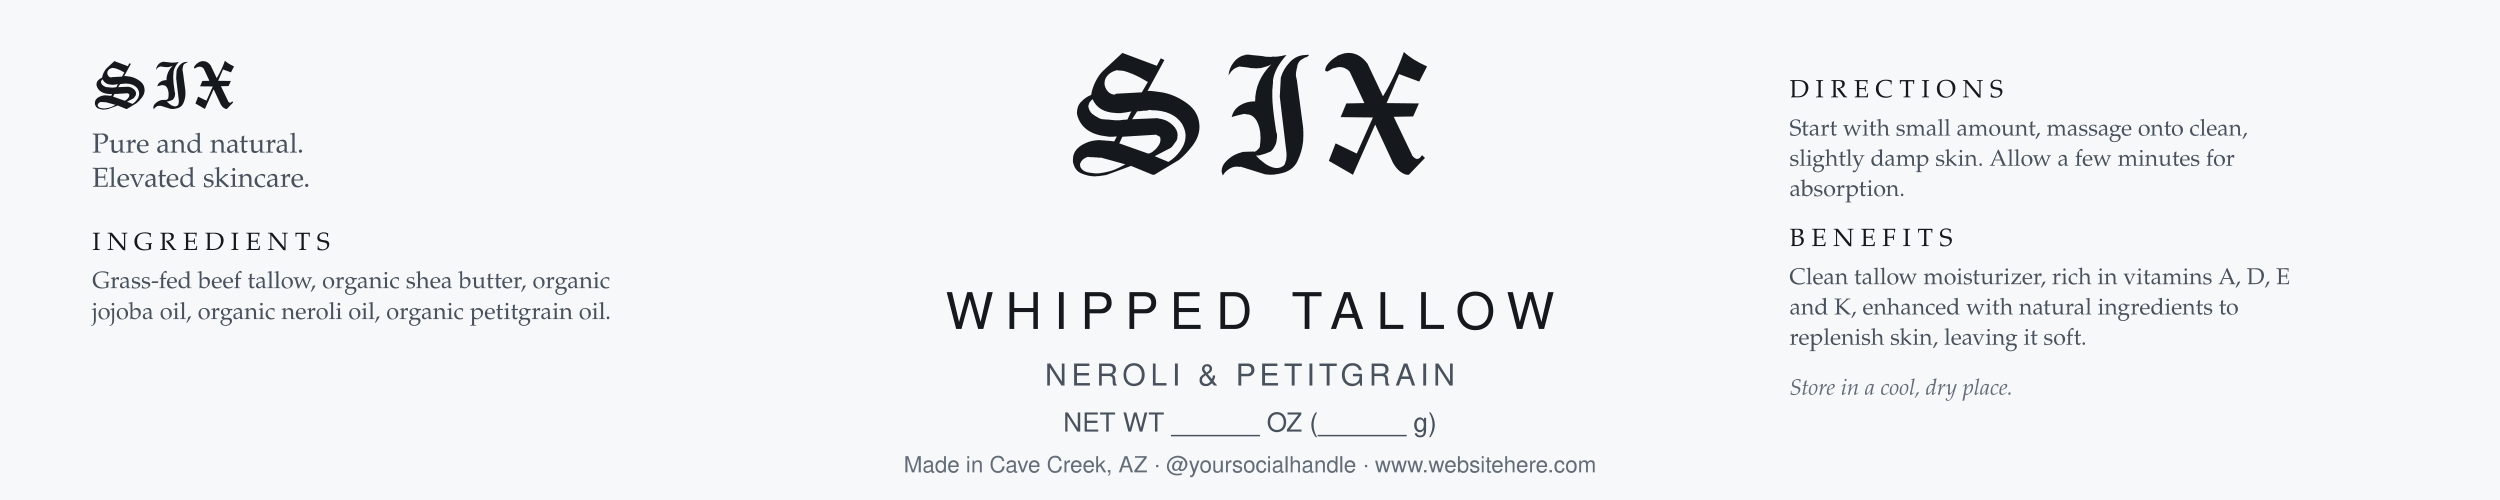
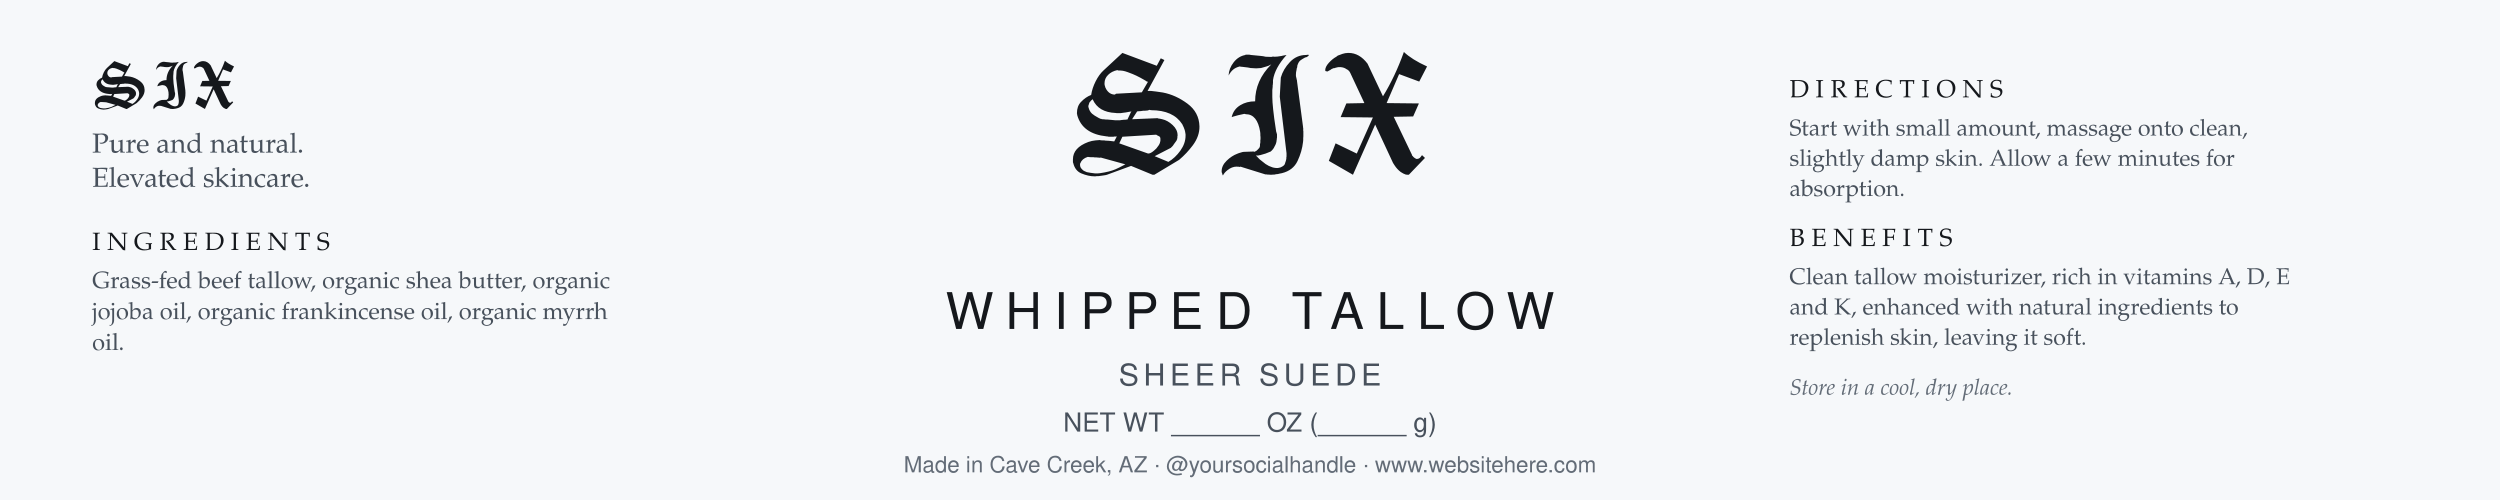
<svg xmlns="http://www.w3.org/2000/svg" width="190.0mm" height="38.0mm" viewBox="0 0 190.0 38.0">
  <rect x="0" y="0" width="190.0" height="38.0" fill="#f6f8fa" />
  <g transform="translate(81.000 3.400) scale(0.27155)">
    <path d="M15.84 2.29 25.46 5.89 26.58 3.8 27.6 4.28 22.89 12.93H23.86Q24.97 13.03 27.16 13.37Q30.75 14.05 34.03 16.47Q37.31 18.9 37.41 22.84Q37.46 25.56 35.56 28.13Q33.86 30.41 31.73 32.21L24.78 36.39H24.29L18.27 33.91L11.52 36.39Q11.23 36.49 10.55 36.58L9.48 36.73Q9.24 36.73 9.09 36.78H8.7Q8.41 36.78 8.36 36.83H8.02Q6.32 36.83 4.33 36Q2.63 35.27 2.1 33.18Q2.05 33.04 2 32.89V32.07Q2 28.81 6.32 27.21Q7.29 26.87 8.31 26.77L9.53 26.67Q9.67 26.77 10.31 26.77H10.74Q11.03 26.87 11.81 26.87Q12.01 26.92 12.39 26.92L13.56 27.06L14.34 25.56Q14.29 25.7 14.05 25.7H13.51Q13.46 25.75 13.37 25.75H12.25Q12.01 25.75 11.88 25.73Q11.76 25.7 11.62 25.65Q11.47 25.65 11.42 25.65Q4.67 24.93 3.21 19.73V19.63Q3.17 19.63 3.17 19.58V19.34Q3.12 19.34 3.12 19.29V19.15Q3.12 17.2 4.23 16.04Q5.55 14.63 7.1 14.05Q7.39 12.15 8.36 10.23Q9.33 8.31 10.55 7.2ZM6.13 31.39Q4.53 31.92 4.09 33.13Q3.99 33.23 3.99 33.43V33.72Q3.99 33.77 4.04 34.01Q4.04 34.06 4.06 34.13Q4.09 34.2 4.14 34.25Q4.14 34.3 4.14 34.35Q4.23 34.49 4.45 34.76Q4.67 35.03 4.87 35.17Q5.06 35.32 5.89 35.66Q6.23 35.71 6.95 35.85Q7.25 35.85 7.73 35.95Q7.97 35.95 8.12 36H9.04Q9.19 35.95 9.58 35.95Q12.25 35.56 13.85 34.88Q14.68 34.54 16.67 33.47L9.82 31.58Q9.67 31.63 9.43 31.63Q9.33 31.63 9.19 31.58Q9.04 31.58 8.99 31.58Q8.7 31.58 8.56 31.53H8.07Q8.02 31.53 7.78 31.48H7ZM23.37 18.22Q22.98 18.47 22.11 18.47H21.67Q20.94 18.61 20.41 18.61Q20.21 18.66 19.97 18.66L18.56 20.85L25.7 20.55Q25.9 20.7 26.33 20.7Q26.33 20.7 27.01 20.85Q28.52 21.19 29.9 22.47Q31.29 23.76 31.29 25.36V25.46Q31.24 25.51 31.24 25.61V25.99Q31.19 26.04 31.19 26.14V26.38Q31.19 26.43 31.14 26.48Q31.09 26.53 31.05 26.63Q31 26.72 31 26.82Q30.8 27.16 30.22 27.89Q30.17 27.99 30.05 28.16Q29.93 28.33 29.88 28.37Q29.83 28.42 29.39 28.86L24.88 31.19L28.71 32.79Q30.61 31.68 32.07 29.64Q33.52 27.6 33.52 25.46V25.07Q33.47 24.78 33.38 24.25Q33.38 24.1 33.28 23.86Q33.13 23.37 32.99 23.08Q32.94 22.93 32.79 22.67Q32.65 22.4 32.6 22.25Q30.07 18.32 23.86 18.32ZM25.36 25.17 15.84 25.75 14.97 27.6 22.79 30.37Q22.98 30.51 23.37 30.41Q23.61 30.37 23.95 30.17Q24.29 29.98 24.68 29.64Q24.78 29.54 25 29.35Q25.22 29.15 25.36 29.01Q26.14 28.08 26.33 27.5Q26.33 27.4 26.43 27.11Q26.43 27.06 26.48 26.87V26.24Q26.43 26.19 26.43 26.04V25.95Q26.38 25.95 26.36 25.87Q26.33 25.8 26.31 25.75Q26.29 25.7 25.9 25.51Q25.85 25.46 25.7 25.41Q25.56 25.36 25.53 25.34Q25.51 25.31 25.46 25.27H25.36ZM7.54 15.21Q7.44 15.36 7.15 15.55Q7.15 15.6 6.86 15.89Q6.86 15.89 6.76 16.01Q6.66 16.13 6.61 16.18Q6.37 16.91 6.37 16.94Q6.37 16.96 6.32 17.06V17.45Q6.32 17.49 6.37 17.54Q6.61 18.61 7.34 19.29Q7.88 19.78 9.24 20.51Q9.43 20.6 9.77 20.75Q9.87 20.75 9.92 20.75Q10.01 20.8 10.06 20.82Q10.11 20.85 10.31 20.85H10.65Q10.69 20.89 11.01 20.92Q11.33 20.94 11.71 20.94Q13.46 21.14 13.85 21.14H15.11Q15.31 21.14 15.79 21.04H15.89Q16.13 21.04 16.28 20.99H16.62Q16.81 20.99 16.96 20.94H17.25L18.37 18.56Q18.17 18.76 17.93 18.76H17.74Q17.69 18.81 17.54 18.81Q16.81 18.95 16.77 18.95Q16.28 19.05 15.99 19.05Q15.5 19.15 15.31 19.15H14.34Q14.09 19.15 13.95 19.1Q9.14 18.9 7.54 15.31ZM14.43 7.1Q12.83 7.44 11.84 8.44Q10.84 9.43 10.84 10.79Q10.84 11.08 10.86 11.23Q10.89 11.37 10.99 11.67Q10.99 11.71 11.08 12.01Q11.18 12.05 11.23 12.3Q12.15 13.95 13.75 13.95L14.05 13.71L21.28 13.32L22.98 10.4Q23.08 10.4 22.5 10.21Q22.5 10.16 22.4 10.09Q22.3 10.01 22.23 10.01Q22.16 10.01 22.01 9.87Q21.48 9.58 20.89 9.24L19.73 8.65Q18.85 8.22 17.35 7.68Q16.57 7.39 15.99 7.29Q15.41 7.2 14.63 7.2Z M50.27 2.78H51.34Q51.63 2.87 52.89 2.97L54.45 3.12Q54.74 3.12 55.23 3.21Q55.71 3.31 55.95 3.36Q56.49 3.41 57.51 3.41L57.99 3.31Q58.29 3.41 59.26 3.31Q59.69 3.21 60.52 3.12H60.57L60.62 3.07Q60.81 3.07 61.2 2.97Q61.39 2.97 61.78 2.87Q58.48 6.52 57.99 9.92V10.69Q57.95 10.84 57.95 10.99V11.18Q57.9 11.23 57.9 11.37V11.76Q57.8 12.44 57.8 12.69V14.63Q57.8 15.89 58.04 18.13Q58.24 20.17 58.87 24.25L59.11 25.07V25.99Q59.06 26.04 59.06 26.24V26.43Q59.01 26.58 59.01 26.67Q58.97 27.6 58.43 28.47Q58.14 29.2 57.36 29.88Q56.73 30.17 55.91 30.46Q55.66 30.51 55.15 30.68Q54.64 30.85 54.4 30.9Q54.35 30.9 54.25 30.9Q54.16 30.95 54.06 30.97Q53.96 31 53.77 31H53.19L53.43 31.24Q53.57 31.29 53.72 31.53L54.3 32.11Q55.57 33.13 55.91 33.38Q56.83 34.01 57.8 34.3Q58.29 34.45 58.38 34.45Q58.48 34.45 58.58 34.45Q58.67 34.49 58.72 34.49H59.4Q59.45 34.49 59.84 34.4Q59.89 34.4 60.18 34.3Q60.23 34.25 60.35 34.2Q60.47 34.15 60.52 34.13Q60.57 34.11 60.67 34.03Q60.76 33.96 60.81 33.94Q60.86 33.91 60.98 33.81Q61.1 33.72 61.13 33.67Q61.15 33.62 61.22 33.52Q61.3 33.43 61.3 33.4Q61.3 33.38 61.44 32.94L61.59 32.5Q61.59 32.36 61.69 32.07Q61.69 31.97 61.73 31.82V31.53Q61.73 31.39 61.78 31.24V30.37L59.89 14.53L60.18 9.19Q60.86 6.81 62.73 4.84Q64.6 2.87 67.22 2.87L67.9 2.78L68 3.07Q67.9 3.12 67.81 3.19Q67.71 3.26 67.64 3.31Q67.56 3.36 67.47 3.43Q67.37 3.51 67.25 3.51Q67.13 3.51 67.03 3.55Q66.93 3.6 66.83 3.65Q66.11 4.04 65.64 4.4Q65.18 4.77 64.89 5.59Q64.89 5.64 64.84 5.72Q64.79 5.79 64.79 5.93V6.08Q64.79 6.18 64.75 6.35Q64.7 6.52 64.6 6.76V6.95Q64.55 7.2 64.45 7.68Q64.41 7.93 64.41 8.31V8.75Q64.41 8.9 64.5 9.19Q64.5 9.24 64.55 9.29V9.38Q64.55 9.43 64.58 9.5Q64.6 9.58 64.65 9.82Q64.65 9.87 64.7 9.97V10.11L66.4 22.98Q66.4 23.27 66.45 23.32V24.05Q66.45 24.1 66.49 24.2V25.61Q66.45 25.8 66.45 26.14V26.67Q66.4 26.87 66.4 27.21Q66.11 29.88 64.87 32.53Q63.63 35.17 60.47 35.95Q60.33 35.95 59.94 36.05L59.35 36.19Q59.16 36.19 58.84 36.24Q58.53 36.29 58.38 36.34H57.99Q57.7 36.34 57.65 36.39H57.12Q57.07 36.34 56.93 36.34H56.49Q56.34 36.29 56.15 36.29H55.86L48.86 34.11L48.77 34.2H48.62Q48.57 34.2 48.47 34.15H48.09Q48.04 34.15 47.94 34.11H47.84Q46.48 34.11 45.22 35.13Q44.35 35.81 43.96 36.63V36.53Q43.91 36.49 43.86 36.39Q43.81 36.29 43.81 36.19V36.15Q43.76 35.95 43.69 35.83Q43.62 35.71 43.62 35.42Q43.62 33.81 45.03 32.45Q46.43 31.09 47.99 30.51Q48.13 30.41 48.47 30.32Q48.57 30.32 48.89 30.2Q49.2 30.07 49.45 30.03Q49.69 29.98 49.83 29.98L52.65 29.88Q52.65 29.98 52.75 29.98Q52.8 29.98 52.85 29.93Q52.89 29.88 53.19 29.78Q53.23 29.73 53.33 29.69Q53.43 29.64 53.5 29.56Q53.57 29.49 53.84 29.22Q54.11 28.96 54.18 28.84Q54.25 28.71 54.35 28.37V27.89Q54.35 27.74 54.45 27.35V26.67Q54.45 26.58 54.5 26.48V25.85Q54.45 25.7 54.45 25.36V24.88Q54.4 24.73 54.4 24.39Q53.62 19.44 50.37 19.44L49.98 19.34Q49.4 19.49 48.23 19.73Q47.94 19.83 47.36 19.97Q47.21 20.02 46.92 20.09Q46.63 20.17 46.43 20.26Q46.92 18.08 48.86 16.91Q50.61 15.84 52.99 15.84Q52.99 10.01 57.51 5.5Q57.41 5.55 57.17 5.67Q56.93 5.79 56.73 5.89Q56.54 5.98 56.1 6.1Q55.66 6.23 54.64 6.52Q53.77 6.61 53.28 6.61Q52.8 6.61 51.73 6.52Q51.49 6.47 50.95 6.37Q50.42 6.27 50.13 6.27Q49.83 6.27 49.35 6.18Q49.06 6.18 48.67 6.08Q47.55 6.37 46.85 6.95Q46.14 7.54 45.56 8.61Q45.66 6.61 46.99 4.91Q48.33 3.21 50.27 2.87Z M94.6 2Q96.83 4.14 101.11 6.08L98.92 10.31L93.29 8.22L89.79 16.33L98.83 16.43L97.22 20.07L91.78 20.17L96.88 30.8Q96.88 30.95 96.93 30.95V31Q96.93 31.09 97.03 31.09Q97.22 31.43 97.81 31.82Q97.85 31.82 97.9 31.82Q97.9 31.87 97.98 31.9Q98.05 31.92 98.19 31.97H98.39L98.44 31.92H98.63L98.68 31.87H98.73Q98.83 31.82 98.9 31.77Q98.97 31.73 99.02 31.73L99.26 31.48L99.7 30.9L100.53 31.68L96.01 36.39H95.47Q95.43 36.34 95.33 36.34H95.18Q95.13 36.29 95.04 36.29Q94.55 36.15 93.73 35.61Q92.71 34.83 92.03 33.77Q91.88 33.52 91.59 33.09L86.59 22.35L80.37 36.39L73.62 32.5L75.51 27.6L81.44 30.46L85.95 20.36L76.92 20.26L78.52 16.43L83.57 16.33L79.64 7.93Q79.3 7.15 78.52 6.81Q77.94 6.37 76.97 6.27H76.29Q76.14 6.32 76 6.32L75.41 6.47Q75.37 6.47 75.29 6.52Q75.22 6.57 75.07 6.57H74.88Q74.83 6.61 74.73 6.66Q74.64 6.71 74.59 6.71Q74.54 6.71 74.47 6.76Q74.39 6.81 74.35 6.83Q74.3 6.86 74.2 6.93Q74.1 7 74.01 7.08Q73.91 7.15 73.86 7.15Q73.81 7.15 73.74 7.2Q73.67 7.25 73.62 7.27Q73.57 7.29 73.45 7.37Q73.33 7.44 73.23 7.49L72.74 7.39L72.6 7.2Q72.6 6.18 73.62 5.06Q74.64 3.94 75.71 3.36Q75.9 3.17 76.12 3.04Q76.34 2.92 76.97 2.73Q77.11 2.68 77.36 2.58Q77.45 2.58 77.53 2.53Q77.6 2.49 77.7 2.49Q77.79 2.49 78.09 2.39Q78.23 2.39 78.38 2.34H78.62Q78.77 2.34 78.91 2.29H79.15Q82.17 2.29 84.45 5.3L88.77 14.43Q92.17 8.9 94.6 2.1Z" fill="#15181c" />
  </g>
  <text x="95.00" y="25.00" font-family="Helvetica, Arial, sans-serif" font-size="3.85" fill="#15181c" text-anchor="middle" letter-spacing="0.950">WHIPPED TALLOW</text>
-   <text x="95.00" y="29.30" font-family="Helvetica, Arial, sans-serif" font-size="2.30" fill="#48515c" text-anchor="middle" letter-spacing="0.350">NEROLI &amp; PETITGRAIN</text>
+   <text x="95.00" y="29.30" font-family="Helvetica, Arial, sans-serif" font-size="2.30" fill="#48515c" text-anchor="middle" letter-spacing="0.350">SHEER SUEDE</text>
  <text x="95.00" y="32.80" font-family="Helvetica, Arial, sans-serif" font-size="2.00" fill="#48515c" text-anchor="middle">NET WT ______ OZ (______ g)</text>
  <text x="95.00" y="35.90" font-family="Helvetica, Arial, sans-serif" font-size="1.70" fill="#636c77" text-anchor="middle">Made in Cave Creek, AZ   ·   @yoursocialhandle   ·   www.websitehere.com</text>
  <g transform="translate(7.000 4.400) scale(0.10668)">
    <path d="M15.84 2.29 25.46 5.89 26.58 3.8 27.6 4.28 22.89 12.93H23.86Q24.97 13.03 27.16 13.37Q30.75 14.05 34.03 16.47Q37.31 18.9 37.41 22.84Q37.46 25.56 35.56 28.13Q33.86 30.41 31.73 32.21L24.78 36.39H24.29L18.27 33.91L11.52 36.39Q11.23 36.49 10.55 36.58L9.48 36.73Q9.24 36.73 9.09 36.78H8.7Q8.41 36.78 8.36 36.83H8.02Q6.32 36.83 4.33 36Q2.63 35.27 2.1 33.18Q2.05 33.04 2 32.89V32.07Q2 28.81 6.32 27.21Q7.29 26.87 8.31 26.77L9.53 26.67Q9.67 26.77 10.31 26.77H10.74Q11.03 26.87 11.81 26.87Q12.01 26.92 12.39 26.92L13.56 27.06L14.34 25.56Q14.29 25.7 14.05 25.7H13.51Q13.46 25.75 13.37 25.75H12.25Q12.01 25.75 11.88 25.73Q11.76 25.7 11.62 25.65Q11.47 25.65 11.42 25.65Q4.67 24.93 3.21 19.73V19.63Q3.17 19.63 3.17 19.58V19.34Q3.12 19.34 3.12 19.29V19.15Q3.12 17.2 4.23 16.04Q5.55 14.63 7.1 14.05Q7.39 12.15 8.36 10.23Q9.33 8.31 10.55 7.2ZM6.13 31.39Q4.53 31.92 4.09 33.13Q3.99 33.23 3.99 33.43V33.72Q3.99 33.77 4.04 34.01Q4.04 34.06 4.06 34.13Q4.09 34.2 4.14 34.25Q4.14 34.3 4.14 34.35Q4.23 34.49 4.45 34.76Q4.67 35.03 4.87 35.17Q5.06 35.32 5.89 35.66Q6.23 35.71 6.95 35.85Q7.25 35.85 7.73 35.95Q7.97 35.95 8.12 36H9.04Q9.19 35.95 9.58 35.95Q12.25 35.56 13.85 34.88Q14.68 34.54 16.67 33.47L9.82 31.58Q9.67 31.63 9.43 31.63Q9.33 31.63 9.19 31.58Q9.04 31.58 8.99 31.58Q8.7 31.58 8.56 31.53H8.07Q8.02 31.53 7.78 31.48H7ZM23.37 18.22Q22.98 18.47 22.11 18.47H21.67Q20.94 18.61 20.41 18.61Q20.21 18.66 19.97 18.66L18.56 20.85L25.7 20.55Q25.9 20.7 26.33 20.7Q26.33 20.7 27.01 20.85Q28.52 21.19 29.9 22.47Q31.29 23.76 31.29 25.36V25.46Q31.24 25.51 31.24 25.61V25.99Q31.19 26.04 31.19 26.14V26.38Q31.19 26.43 31.14 26.48Q31.09 26.53 31.05 26.63Q31 26.72 31 26.82Q30.8 27.16 30.22 27.89Q30.17 27.99 30.05 28.16Q29.93 28.33 29.88 28.37Q29.83 28.42 29.39 28.86L24.88 31.19L28.71 32.79Q30.61 31.68 32.07 29.64Q33.52 27.6 33.52 25.46V25.07Q33.47 24.78 33.38 24.25Q33.38 24.1 33.28 23.86Q33.13 23.37 32.99 23.08Q32.94 22.93 32.79 22.67Q32.65 22.4 32.6 22.25Q30.07 18.32 23.86 18.32ZM25.36 25.17 15.84 25.75 14.97 27.6 22.79 30.37Q22.98 30.51 23.37 30.41Q23.61 30.37 23.95 30.17Q24.29 29.98 24.68 29.64Q24.78 29.54 25 29.35Q25.22 29.15 25.36 29.01Q26.14 28.08 26.33 27.5Q26.33 27.4 26.43 27.11Q26.43 27.06 26.48 26.87V26.24Q26.43 26.19 26.43 26.04V25.95Q26.38 25.95 26.36 25.87Q26.33 25.8 26.31 25.75Q26.29 25.7 25.9 25.51Q25.85 25.46 25.7 25.41Q25.56 25.36 25.53 25.34Q25.51 25.31 25.46 25.27H25.36ZM7.54 15.21Q7.44 15.36 7.15 15.55Q7.15 15.6 6.86 15.89Q6.86 15.89 6.76 16.01Q6.66 16.13 6.61 16.18Q6.37 16.91 6.37 16.94Q6.37 16.96 6.32 17.06V17.45Q6.32 17.49 6.37 17.54Q6.61 18.61 7.34 19.29Q7.88 19.78 9.24 20.51Q9.43 20.6 9.77 20.75Q9.87 20.75 9.92 20.75Q10.01 20.8 10.06 20.82Q10.11 20.85 10.31 20.85H10.65Q10.69 20.89 11.01 20.92Q11.33 20.94 11.71 20.94Q13.46 21.14 13.85 21.14H15.11Q15.31 21.14 15.79 21.04H15.89Q16.13 21.04 16.28 20.99H16.62Q16.81 20.99 16.96 20.94H17.25L18.37 18.56Q18.17 18.76 17.93 18.76H17.74Q17.69 18.81 17.54 18.81Q16.81 18.95 16.77 18.95Q16.28 19.05 15.99 19.05Q15.5 19.15 15.31 19.15H14.34Q14.09 19.15 13.95 19.1Q9.14 18.9 7.54 15.31ZM14.43 7.1Q12.83 7.44 11.84 8.44Q10.84 9.43 10.84 10.79Q10.84 11.08 10.86 11.23Q10.89 11.37 10.99 11.67Q10.99 11.71 11.08 12.01Q11.18 12.05 11.23 12.3Q12.15 13.95 13.75 13.95L14.05 13.71L21.28 13.32L22.98 10.4Q23.08 10.4 22.5 10.21Q22.5 10.16 22.4 10.09Q22.3 10.01 22.23 10.01Q22.16 10.01 22.01 9.87Q21.48 9.58 20.89 9.24L19.73 8.65Q18.85 8.22 17.35 7.68Q16.57 7.39 15.99 7.29Q15.41 7.2 14.63 7.2Z M50.27 2.78H51.34Q51.63 2.87 52.89 2.97L54.45 3.12Q54.74 3.12 55.23 3.21Q55.71 3.31 55.95 3.36Q56.49 3.41 57.51 3.41L57.99 3.31Q58.29 3.41 59.26 3.31Q59.69 3.21 60.52 3.12H60.57L60.62 3.07Q60.81 3.07 61.2 2.97Q61.39 2.97 61.78 2.87Q58.48 6.52 57.99 9.92V10.69Q57.95 10.84 57.95 10.99V11.18Q57.9 11.23 57.9 11.37V11.76Q57.8 12.44 57.8 12.69V14.63Q57.8 15.89 58.04 18.13Q58.24 20.17 58.87 24.25L59.11 25.07V25.99Q59.06 26.04 59.06 26.24V26.43Q59.01 26.58 59.01 26.67Q58.97 27.6 58.43 28.47Q58.14 29.2 57.36 29.88Q56.73 30.17 55.91 30.46Q55.66 30.51 55.15 30.68Q54.64 30.85 54.4 30.9Q54.35 30.9 54.25 30.9Q54.16 30.95 54.06 30.97Q53.96 31 53.77 31H53.19L53.43 31.24Q53.57 31.29 53.72 31.53L54.3 32.11Q55.57 33.13 55.91 33.38Q56.83 34.01 57.8 34.3Q58.29 34.45 58.38 34.45Q58.48 34.45 58.58 34.45Q58.67 34.49 58.72 34.49H59.4Q59.45 34.49 59.84 34.4Q59.89 34.4 60.18 34.3Q60.23 34.25 60.35 34.2Q60.47 34.15 60.52 34.13Q60.57 34.11 60.67 34.03Q60.76 33.96 60.81 33.94Q60.86 33.91 60.98 33.81Q61.1 33.72 61.13 33.67Q61.15 33.62 61.22 33.52Q61.3 33.43 61.3 33.4Q61.3 33.38 61.44 32.94L61.59 32.5Q61.59 32.36 61.69 32.07Q61.69 31.97 61.73 31.82V31.53Q61.73 31.39 61.78 31.24V30.37L59.89 14.53L60.18 9.19Q60.86 6.81 62.73 4.84Q64.6 2.87 67.22 2.87L67.9 2.78L68 3.07Q67.9 3.12 67.81 3.19Q67.71 3.26 67.64 3.31Q67.56 3.36 67.47 3.43Q67.37 3.51 67.25 3.51Q67.13 3.51 67.03 3.55Q66.93 3.6 66.83 3.65Q66.11 4.04 65.64 4.4Q65.18 4.77 64.89 5.59Q64.89 5.64 64.84 5.72Q64.79 5.79 64.79 5.93V6.08Q64.79 6.18 64.75 6.35Q64.7 6.52 64.6 6.76V6.95Q64.55 7.2 64.45 7.68Q64.41 7.93 64.41 8.31V8.75Q64.41 8.9 64.5 9.19Q64.5 9.24 64.55 9.29V9.38Q64.55 9.43 64.58 9.5Q64.6 9.58 64.65 9.82Q64.65 9.87 64.7 9.97V10.11L66.4 22.98Q66.4 23.27 66.45 23.32V24.05Q66.45 24.1 66.49 24.2V25.61Q66.45 25.8 66.45 26.14V26.67Q66.4 26.87 66.4 27.21Q66.11 29.88 64.87 32.53Q63.63 35.17 60.47 35.95Q60.33 35.95 59.94 36.05L59.35 36.19Q59.16 36.19 58.84 36.24Q58.53 36.29 58.38 36.34H57.99Q57.7 36.34 57.65 36.39H57.12Q57.07 36.34 56.93 36.34H56.49Q56.34 36.29 56.15 36.29H55.86L48.86 34.11L48.77 34.2H48.62Q48.57 34.2 48.47 34.15H48.09Q48.04 34.15 47.94 34.11H47.84Q46.48 34.11 45.22 35.13Q44.35 35.81 43.96 36.63V36.53Q43.91 36.49 43.86 36.39Q43.81 36.29 43.81 36.19V36.15Q43.76 35.95 43.69 35.83Q43.62 35.71 43.62 35.42Q43.62 33.81 45.03 32.45Q46.43 31.09 47.99 30.51Q48.13 30.41 48.47 30.32Q48.57 30.32 48.89 30.2Q49.2 30.07 49.45 30.03Q49.69 29.98 49.83 29.98L52.65 29.88Q52.65 29.98 52.75 29.98Q52.8 29.98 52.85 29.93Q52.89 29.88 53.19 29.78Q53.23 29.73 53.33 29.69Q53.43 29.64 53.5 29.56Q53.57 29.49 53.84 29.22Q54.11 28.96 54.18 28.84Q54.25 28.71 54.35 28.37V27.89Q54.35 27.74 54.45 27.35V26.67Q54.45 26.58 54.5 26.48V25.85Q54.45 25.7 54.45 25.36V24.88Q54.4 24.73 54.4 24.39Q53.62 19.44 50.37 19.44L49.98 19.34Q49.4 19.49 48.23 19.73Q47.94 19.83 47.36 19.97Q47.21 20.02 46.92 20.09Q46.63 20.17 46.43 20.26Q46.92 18.08 48.86 16.91Q50.61 15.84 52.99 15.84Q52.99 10.01 57.51 5.5Q57.41 5.55 57.17 5.67Q56.93 5.79 56.73 5.89Q56.54 5.98 56.1 6.1Q55.66 6.23 54.64 6.52Q53.77 6.61 53.28 6.61Q52.8 6.61 51.73 6.52Q51.49 6.47 50.95 6.37Q50.42 6.27 50.13 6.27Q49.83 6.27 49.35 6.18Q49.06 6.18 48.67 6.08Q47.55 6.37 46.85 6.95Q46.14 7.54 45.56 8.61Q45.66 6.61 46.99 4.91Q48.33 3.21 50.27 2.87Z M94.6 2Q96.83 4.14 101.11 6.08L98.92 10.31L93.29 8.22L89.79 16.33L98.83 16.43L97.22 20.07L91.78 20.17L96.88 30.8Q96.88 30.95 96.93 30.95V31Q96.93 31.09 97.03 31.09Q97.22 31.43 97.81 31.82Q97.85 31.82 97.9 31.82Q97.9 31.87 97.98 31.9Q98.05 31.92 98.19 31.97H98.39L98.44 31.92H98.63L98.68 31.87H98.73Q98.83 31.82 98.9 31.77Q98.97 31.73 99.02 31.73L99.26 31.48L99.7 30.9L100.53 31.68L96.01 36.39H95.47Q95.43 36.34 95.33 36.34H95.18Q95.13 36.29 95.04 36.29Q94.55 36.15 93.73 35.61Q92.71 34.83 92.03 33.77Q91.88 33.52 91.59 33.09L86.59 22.35L80.37 36.39L73.62 32.5L75.51 27.6L81.44 30.46L85.95 20.36L76.92 20.26L78.52 16.43L83.57 16.33L79.64 7.93Q79.3 7.15 78.52 6.81Q77.94 6.37 76.97 6.27H76.29Q76.14 6.32 76 6.32L75.41 6.47Q75.37 6.47 75.29 6.52Q75.22 6.57 75.07 6.57H74.88Q74.83 6.61 74.73 6.66Q74.64 6.71 74.59 6.71Q74.54 6.71 74.47 6.76Q74.39 6.81 74.35 6.83Q74.3 6.86 74.2 6.93Q74.1 7 74.01 7.08Q73.91 7.15 73.86 7.15Q73.81 7.15 73.74 7.2Q73.67 7.25 73.62 7.27Q73.57 7.29 73.45 7.37Q73.33 7.44 73.23 7.49L72.74 7.39L72.6 7.2Q72.6 6.18 73.62 5.06Q74.64 3.94 75.71 3.36Q75.9 3.17 76.12 3.04Q76.34 2.92 76.97 2.73Q77.11 2.68 77.36 2.58Q77.45 2.58 77.53 2.53Q77.6 2.49 77.7 2.49Q77.79 2.49 78.09 2.39Q78.23 2.39 78.38 2.34H78.62Q78.77 2.34 78.91 2.29H79.15Q82.17 2.29 84.45 5.3L88.77 14.43Q92.17 8.9 94.6 2.1Z" fill="#15181c" />
  </g>
  <text x="7.00" y="11.60" font-family="Palatino, Georgia, serif" font-size="2.10" fill="#48515c">Pure and natural.</text>
  <text x="7.00" y="14.20" font-family="Palatino, Georgia, serif" font-size="2.10" fill="#48515c">Elevated skincare.</text>
  <text x="7.00" y="19.00" font-family="Palatino, Georgia, serif" font-size="1.90" fill="#15181c" letter-spacing="0.500">INGREDIENTS</text>
  <text x="7.00" y="21.90" font-family="Palatino, Georgia, serif" font-size="1.80" fill="#48515c">Grass-fed beef tallow, organic shea butter, organic</text>
-   <text x="7.00" y="24.25" font-family="Palatino, Georgia, serif" font-size="1.80" fill="#48515c">jojoba oil, organic neroli oil, organic petitgrain oil.</text>
+   <text x="7.00" y="24.25" font-family="Palatino, Georgia, serif" font-size="1.80" fill="#48515c">jojoba oil, organic frankincense oil, organic myrrh</text>
+   <text x="7.00" y="26.60" font-family="Palatino, Georgia, serif" font-size="1.80" fill="#48515c">oil.</text>
  <text x="136.00" y="7.40" font-family="Palatino, Georgia, serif" font-size="1.90" fill="#15181c" letter-spacing="0.500">DIRECTIONS</text>
  <text x="136.00" y="10.30" font-family="Palatino, Georgia, serif" font-size="1.75" fill="#48515c">Start with small amount, massage onto clean,</text>
  <text x="136.00" y="12.60" font-family="Palatino, Georgia, serif" font-size="1.75" fill="#48515c">slightly damp skin. Allow a few minutes for</text>
  <text x="136.00" y="14.90" font-family="Palatino, Georgia, serif" font-size="1.75" fill="#48515c">absorption.</text>
  <text x="136.00" y="18.70" font-family="Palatino, Georgia, serif" font-size="1.90" fill="#15181c" letter-spacing="0.500">BENEFITS</text>
  <text x="136.00" y="21.60" font-family="Palatino, Georgia, serif" font-size="1.75" fill="#48515c">Clean tallow moisturizer, rich in vitamins A, D, E</text>
  <text x="136.00" y="23.90" font-family="Palatino, Georgia, serif" font-size="1.75" fill="#48515c">and K, enhanced with natural ingredients to</text>
  <text x="136.00" y="26.20" font-family="Palatino, Georgia, serif" font-size="1.75" fill="#48515c">replenish skin, leaving it soft.</text>
  <text x="136.00" y="30.00" font-family="Palatino, Georgia, serif" font-size="1.70" fill="#636c77" font-style="italic">Store in a cool, dry place.</text>
</svg>
